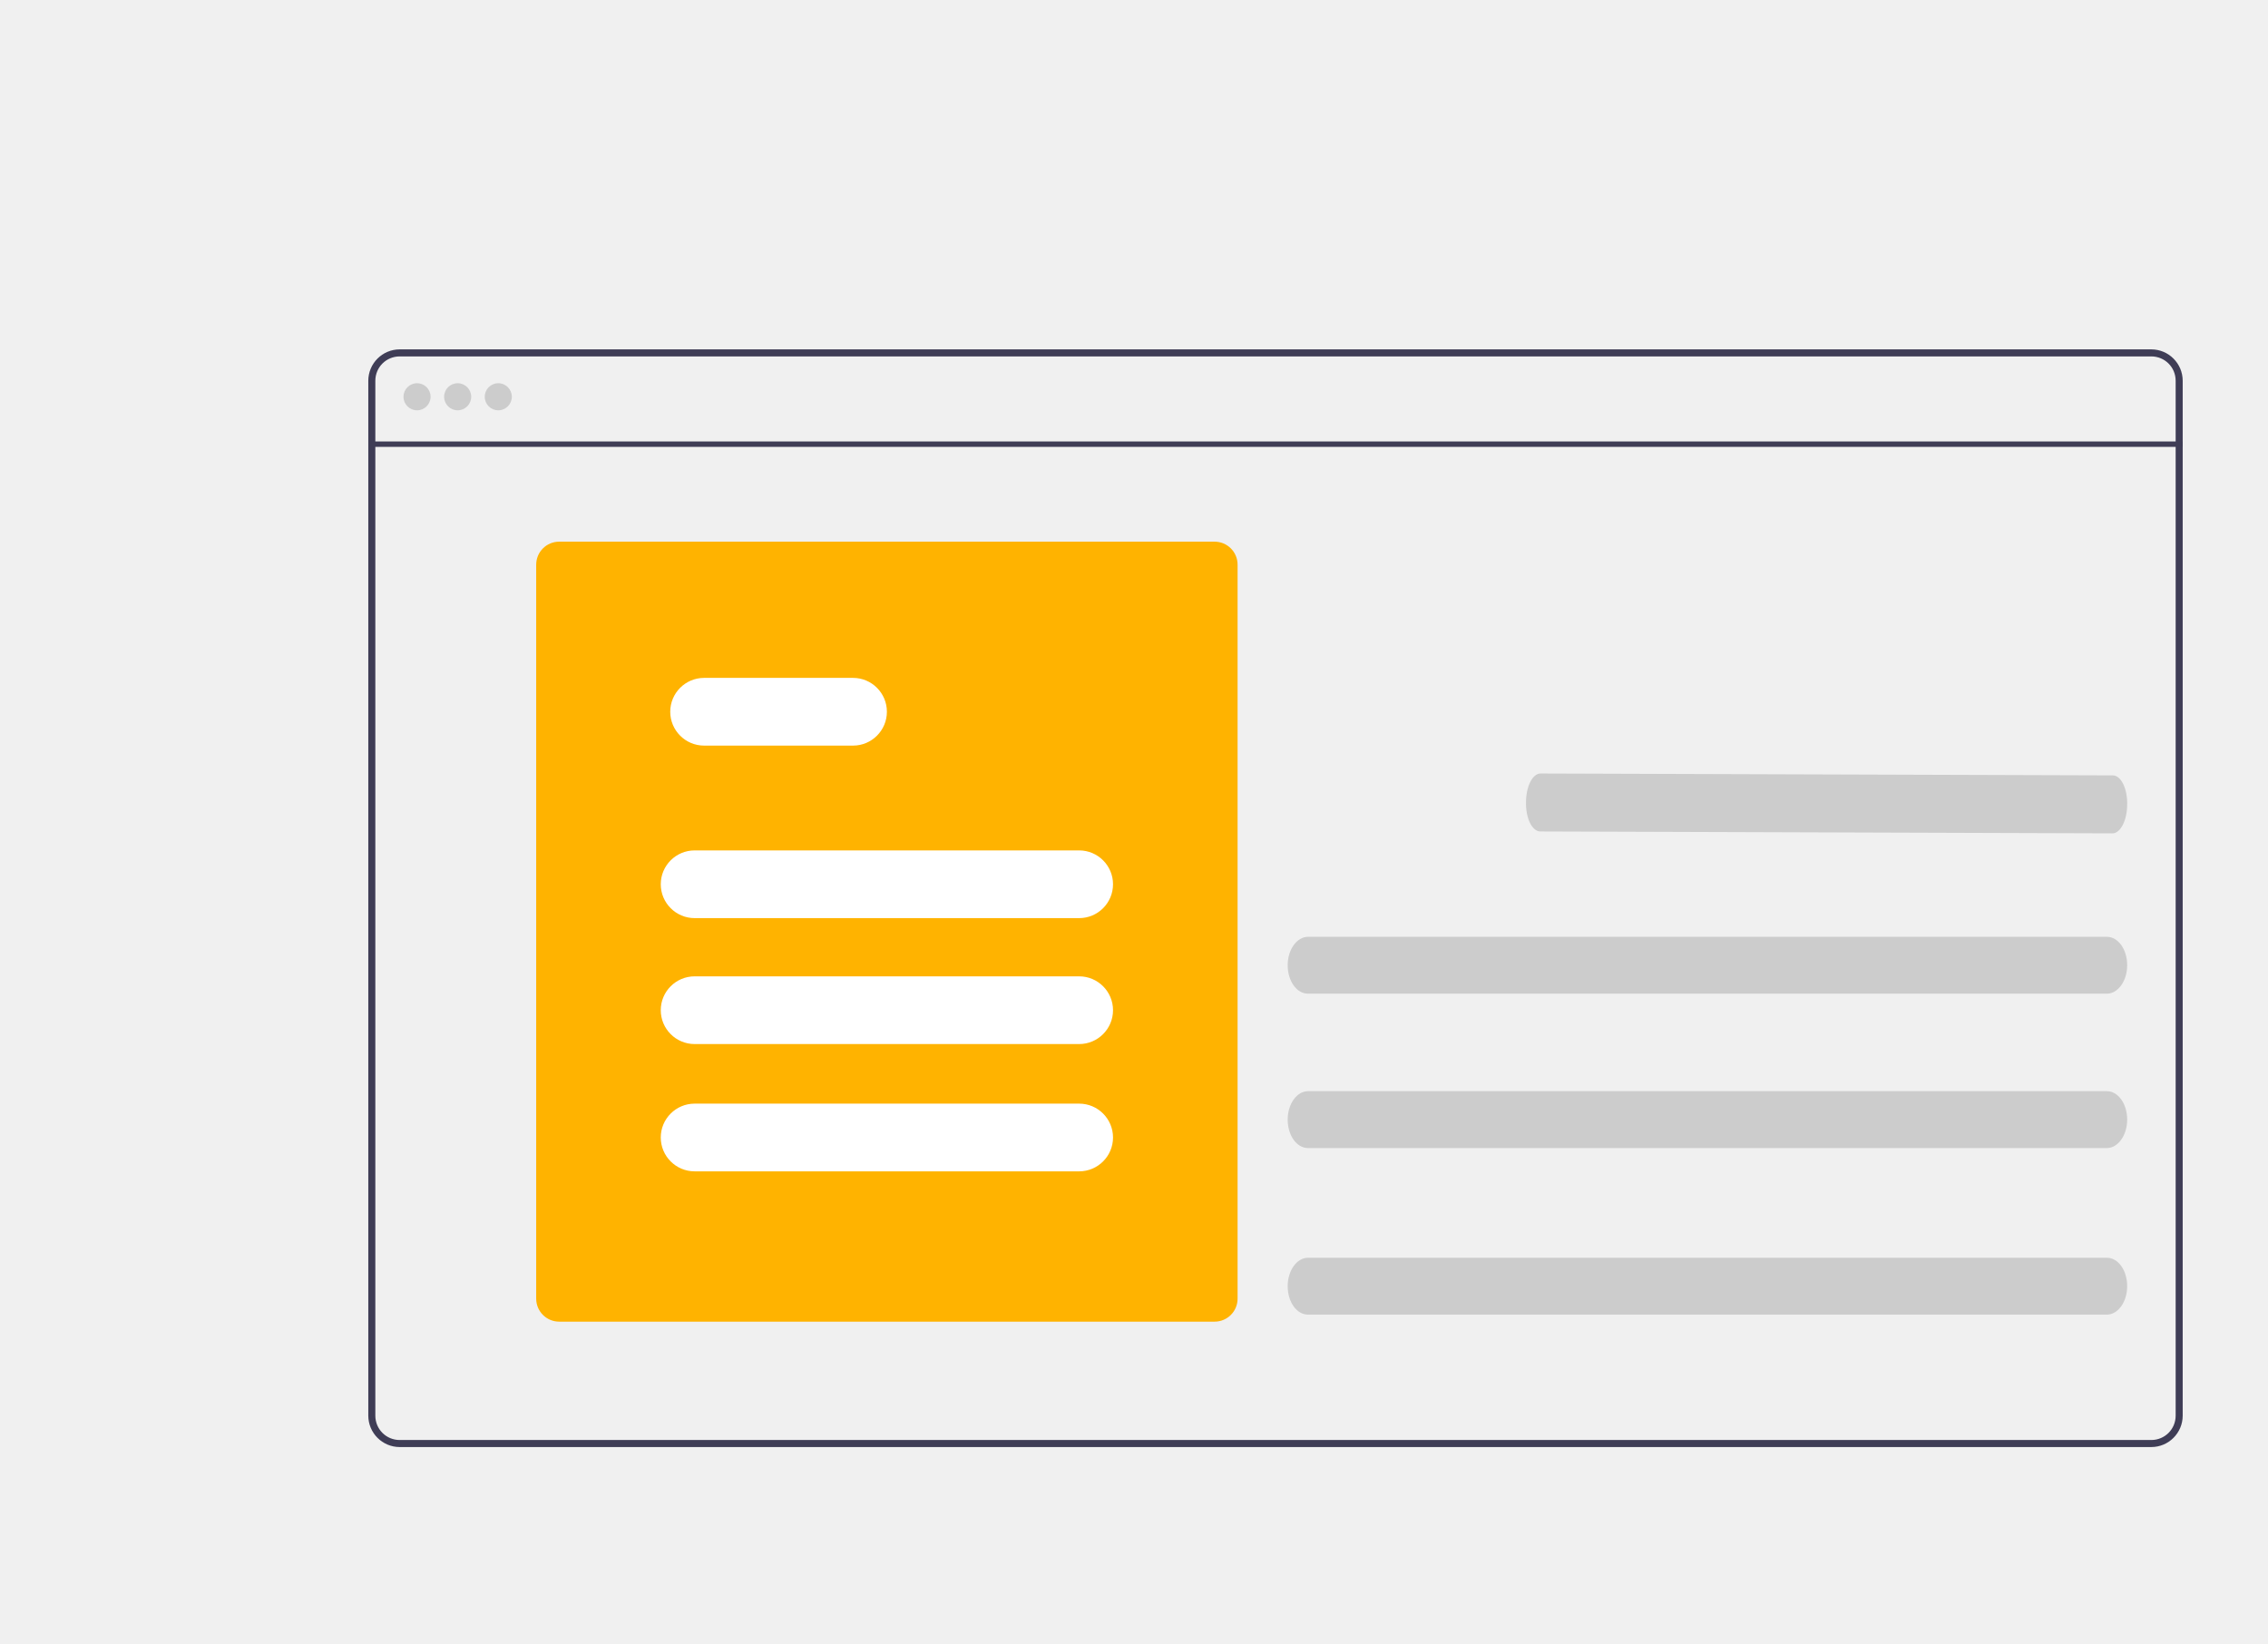
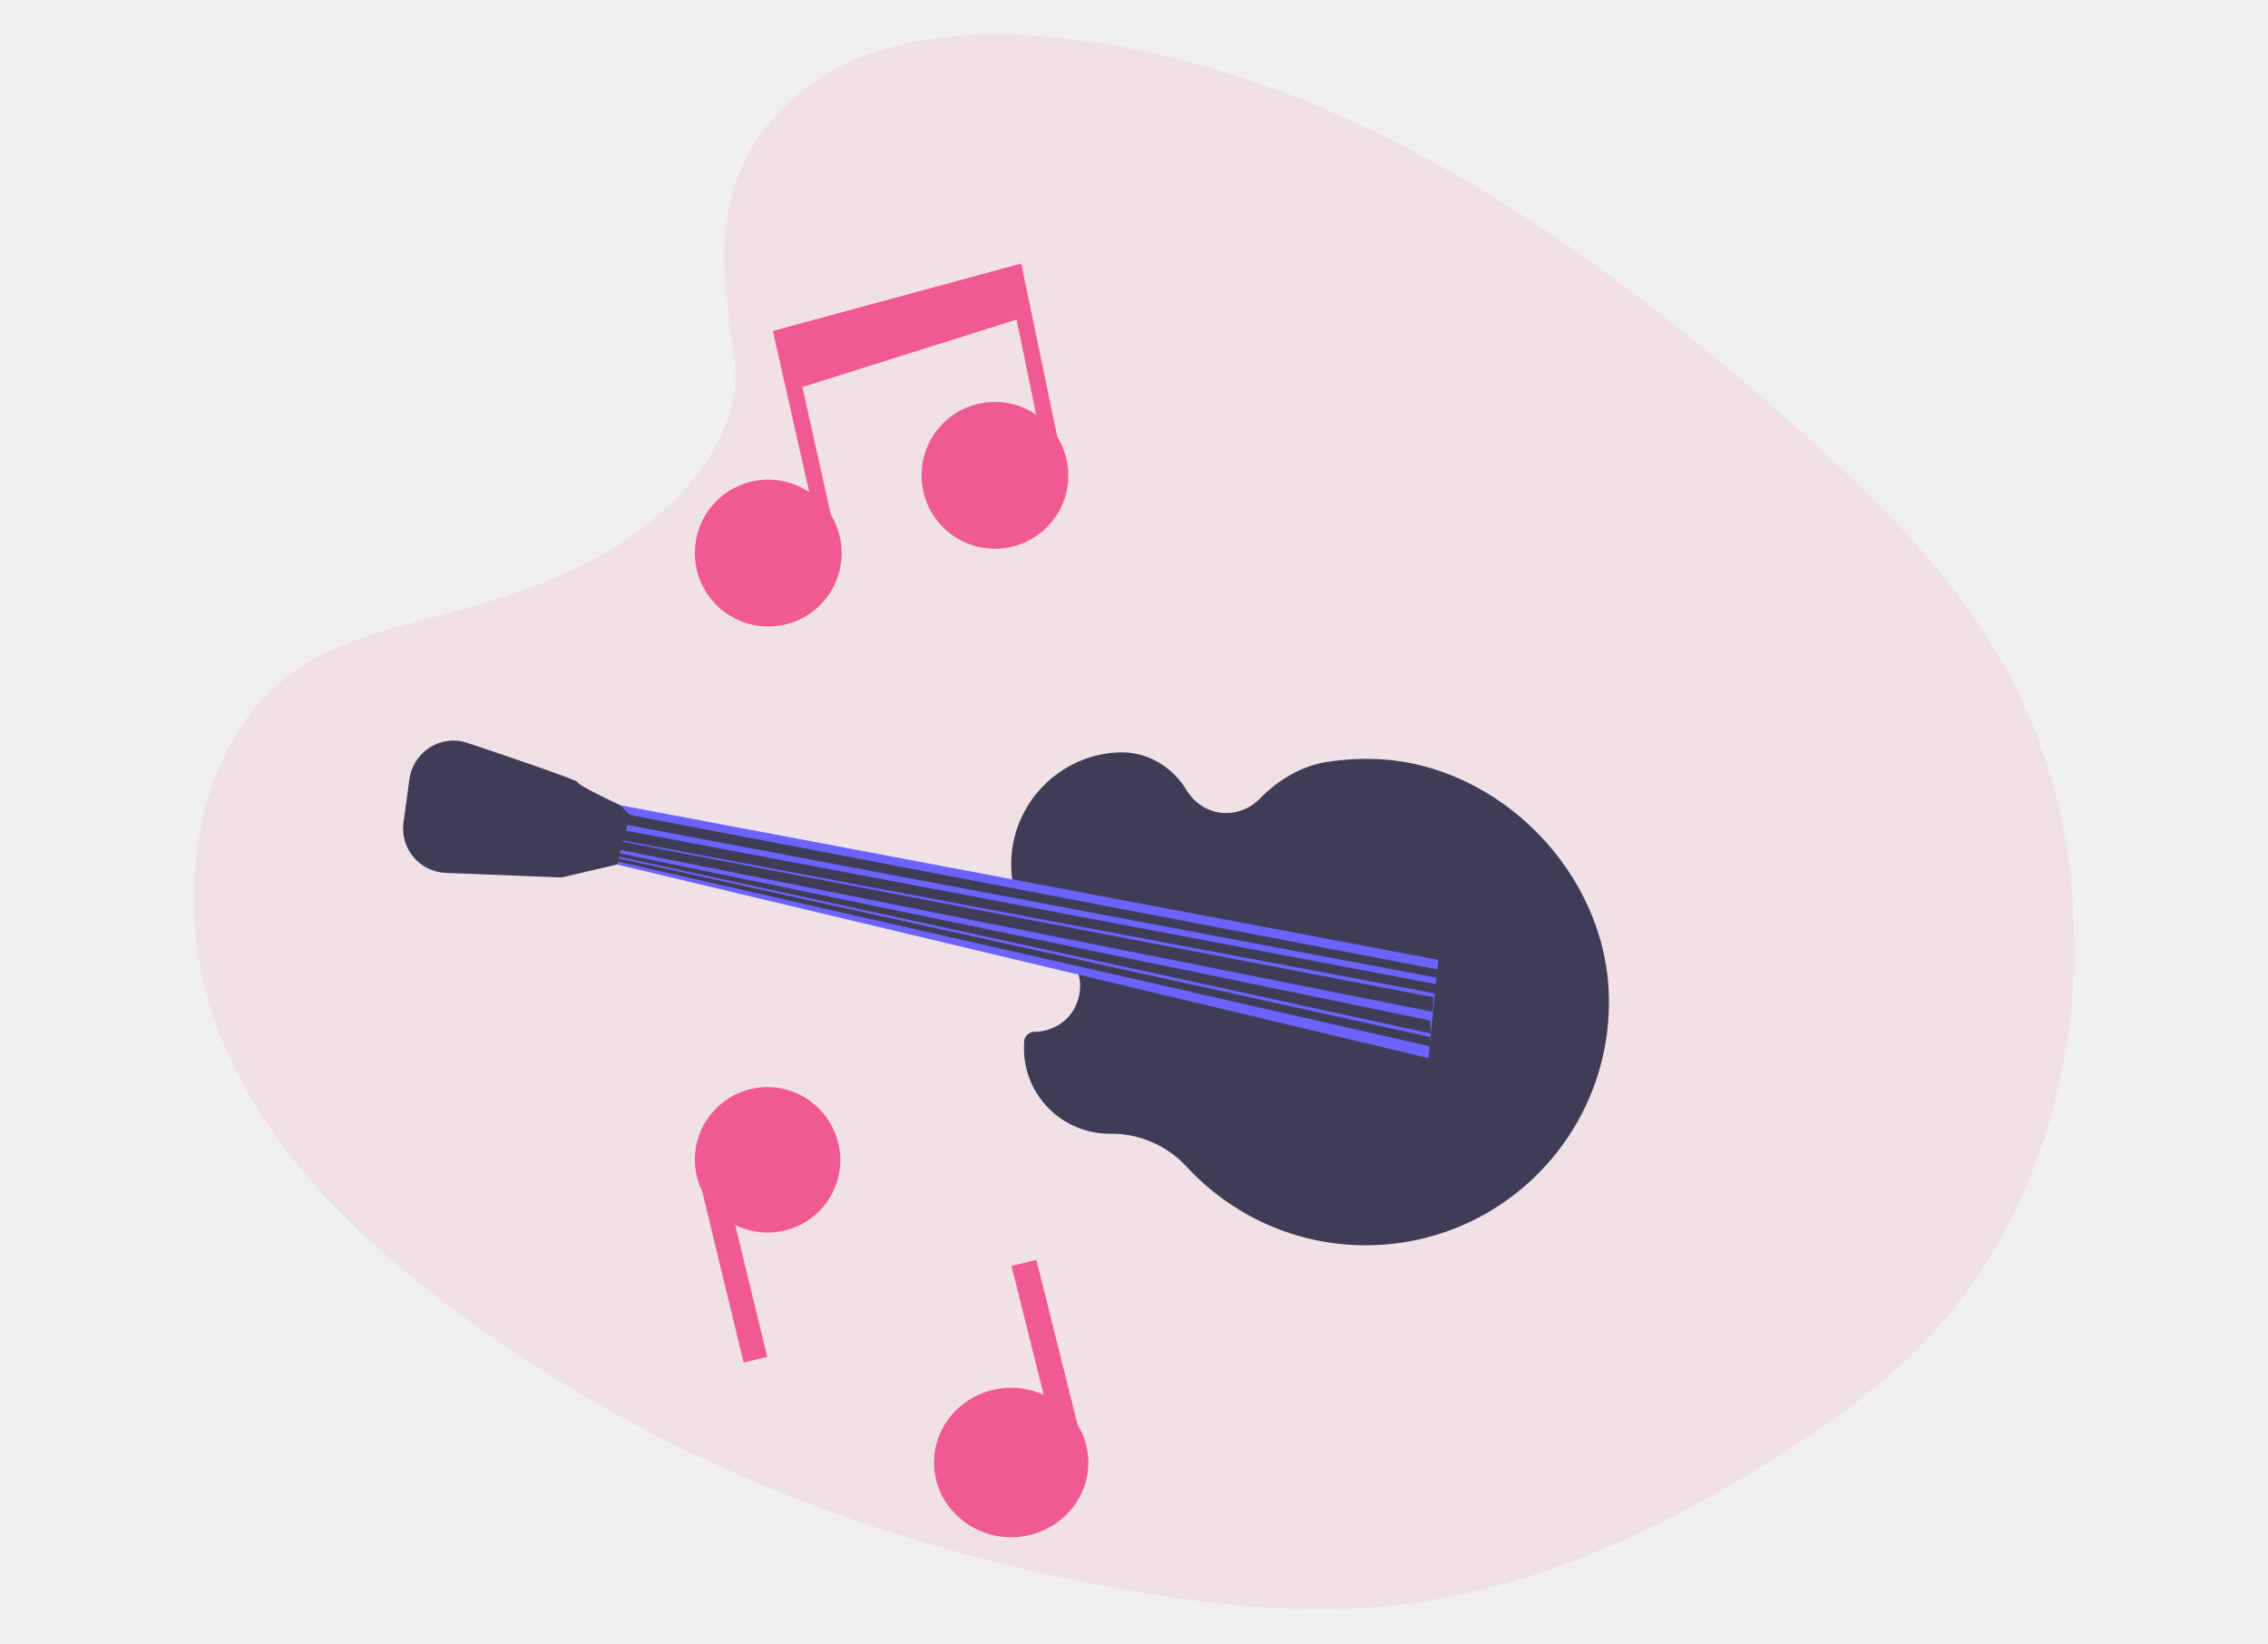
<svg xmlns="http://www.w3.org/2000/svg" version="1.1" id="e3f9207d-45bb-4c5f-8073-de7ce7a37f24" x="0px" y="0px" viewBox="0 0 837.5 607" style="enable-background:new 0 0 837.5 607;" xml:space="preserve">
  <style type="text/css">
- 	.st0{fill:#3F3D56;}
- 	.st1{fill:#CCCCCC;}
- 	.st2{fill:#FFB300;}
- 	.st3{fill:#FFFFFF;}
+ 	.st0{opacity:0.1;fill:#F05A90;enable-background:new    ;}
+ 	.st1{fill:#3F3D56;}
+ 	.st2{fill:#6C63FF;}
+ 	.st3{fill:#F05A90;}
</style>
-   <path class="st0" d="M794.4,129H147.6c-6.4,0-11.6,5.2-11.6,11.6v382.1c0,6.4,5.2,11.6,11.6,11.6h646.8c6.4,0,11.6-5.2,11.6-11.6  V140.6C806,134.2,800.8,129,794.4,129z M803.4,522.7c0,5-4,9-9,9H147.6c-5,0-9-4-9-9V140.6c0-5,4-9,9-9h646.8c5,0,9,4,9,9V522.7z" />
-   <rect x="137" y="163" class="st0" width="669" height="2" />
-   <circle class="st1" cx="154" cy="146.5" r="5" />
-   <circle class="st1" cx="169" cy="146.5" r="5" />
-   <circle class="st1" cx="184" cy="146.5" r="5" />
-   <path class="st2" d="M448.5,488h-242c-4.7,0-8.5-3.8-8.5-8.5v-271c0-4.7,3.8-8.5,8.5-8.5h242c4.7,0,8.5,3.8,8.5,8.5v271  C457,484.2,453.2,488,448.5,488z" />
-   <path class="st3" d="M398.5,339h-142c-6.9,0-12.5-5.6-12.5-12.5s5.6-12.5,12.5-12.5h142c6.9,0,12.5,5.6,12.5,12.5  S405.4,339,398.5,339z" />
-   <path class="st3" d="M398.5,385.5h-142c-6.9,0-12.5-5.6-12.5-12.5s5.6-12.5,12.5-12.5h142c6.9,0,12.5,5.6,12.5,12.5  S405.4,385.5,398.5,385.5z" />
-   <path class="st3" d="M398.5,432.5h-142c-6.9,0-12.5-5.6-12.5-12.5s5.6-12.5,12.5-12.5h142c6.9,0,12.5,5.6,12.5,12.5  S405.4,432.5,398.5,432.5z" />
-   <path class="st3" d="M315,275.3h-55c-6.9,0-12.5-5.6-12.5-12.5s5.6-12.5,12.5-12.5h55c6.9,0,12.5,5.6,12.5,12.5  S321.9,275.3,315,275.3z" />
-   <path class="st1" d="M568.9,285.6l211.3,0.7c3,0,5.4,4.8,5.3,10.7l0,0c0,5.9-2.5,10.7-5.4,10.7L568.8,307c-3,0-5.4-4.8-5.3-10.7l0,0  C563.5,290.4,565.9,285.6,568.9,285.6z" />
-   <path class="st1" d="M483,345.9h295c4.2,0,7.5,4.7,7.5,10.5l0,0c0,5.8-3.4,10.5-7.5,10.5H483c-4.2,0-7.5-4.7-7.5-10.5l0,0  C475.5,350.6,478.9,345.9,483,345.9z" />
-   <path class="st1" d="M483,402.9h295c4.2,0,7.5,4.7,7.5,10.5l0,0c0,5.8-3.4,10.5-7.5,10.5H483c-4.2,0-7.5-4.7-7.5-10.5l0,0  C475.5,407.6,478.9,402.9,483,402.9z" />
-   <path class="st1" d="M483,464.4h295c4.2,0,7.5,4.7,7.5,10.5l0,0c0,5.8-3.4,10.5-7.5,10.5H483c-4.2,0-7.5-4.7-7.5-10.5l0,0  C475.5,469.1,478.9,464.4,483,464.4z" />
+   <g>
+     <path class="st0" d="M766,349.9c0,0.4,0,0.9,0,1.3c-0.1,7.6-0.5,15.2-1.3,22.8c0,0.1,0,0.1,0,0.1c-0.1,0.6-0.1,1.3-0.2,1.9   c-0.1,1-0.2,2.2-0.4,3.2c-1.7,13-4.5,25.8-8.3,38.2l0,0c-5.2,16.9-12.5,33-21.8,48c-2.9,4.6-5.9,9.1-9.1,13.3l0,0   c-1.7,2.3-3.5,4.5-5.3,6.7c-1.3,1.6-2.6,3-3.9,4.5l-0.8,0.9c-7,7.6-14.5,14.8-22.4,21.3c-13.1,10.8-27.1,20.2-41.4,29   c-0.8,0.5-1.6,1-2.4,1.5c-0.1,0.1-0.1,0.1-0.1,0.1c-19.4,11.7-39.5,22.3-60.2,30.7c-22.6,9.3-46.1,16-70.1,19   c-33.5,4.1-67.3,0.7-100.7-5c-27.7-4.8-55-11.3-81.9-19.5l-4.5-1.4c-2.3-0.7-4.6-1.5-6.8-2.2c-13.8-4.5-27.5-9.7-40.9-15.2   c-33.9-14-66.2-31.3-96.6-51.8c-3.9-2.6-7.6-5.3-11.4-7.9c-5.3-3.8-10.4-7.6-15.5-11.7l-3.2-2.4c-13.4-10.5-25.9-22-37.6-34.4   c-15.6-17-28.9-36.1-37.6-58c-1.4-3.4-2.7-6.9-3.8-10.5l-0.1-0.4c-0.6-1.8-1.1-3.6-1.6-5.5c-0.7-2.7-1.3-5.4-1.9-8.2   c-0.1-0.5-0.2-1-0.3-1.6c-1.7-9.3-2.5-18.8-2.3-28.2c0.1-8.3,1.2-16.6,2.9-24.6l0,0c1.8-8.4,4.5-16.6,8.2-24.4l0,0   c3.3-7,7.5-13.5,12.5-19.4l0,0c3.6-4.1,7.5-7.8,11.8-11.1c7.9-5.9,16.6-9.9,25.6-13.1l0,0c4.2-1.5,8.5-2.8,12.8-4.1   c3-0.9,6.2-1.7,9.2-2.5l9.1-2.4c5.8-1.6,11.6-3.2,17.3-5c15.6-4.8,30.8-10.5,44.9-19.1c2.2-1.3,4.5-2.8,6.8-4.5   c2.9-2,5.7-4.2,8.6-6.5l0,0c2.8-2.4,5.6-5,8.3-7.6c0.4-0.4,0.8-0.8,1.2-1.3c2.2-2.3,4.3-4.7,6.2-7.2c1-1.2,1.9-2.4,2.7-3.7   c1.2-1.8,2.4-3.5,3.5-5.3l0,0c5.3-9.1,8.7-19.2,8.3-29.8c-0.1-1.8-0.2-3.5-0.4-5.2c-1-6.4-1.9-12.6-2.5-18.8   c-2.8-25.2-1.6-48.2,17.4-69.7c23.5-26.7,60.6-32.2,94.2-30.1c97.3,6.2,186,61.8,263.8,127.9c6.8,5.7,13.4,11.5,20,17.4   c1.6,1.5,3.3,3,5,4.5c12.3,11.1,24.4,22.6,35.7,34.9c0.9,1,1.9,2,2.7,3c0.5,0.6,1.1,1.3,1.6,1.9c3.5,4,6.9,8.1,10.2,12.2   c8.9,11.1,16.7,22.9,23.4,35.5c10.2,19.7,17.2,40.8,20.6,62.8l0,0c1.3,7.9,2.1,16,2.4,24.1c0.1,2.4,0.2,4.8,0.2,7.1   c0,0.7,0,1.5,0,2.3C766,347.8,766,348.8,766,349.9z" />
+     <path class="st1" d="M381.8,381c6.7,0,13-3.9,15.6-10c2-4.7,1.8-9.1,0.3-13c0.4-0.2,1-0.4,1.4-0.6c-0.7-0.3-1.4-0.6-2.1-1   c-2.4-4.8-7.1-8.3-12.5-9.2c-6.8-7.3-11.1-17.1-11.1-28c-0.1-22.3,18-40.9,40.2-41.4c0.1,0,0.4,0,0.5,0c9.9-0.1,19,5.5,24.1,14   c3,5,8.4,8.4,14.6,8.4c4.8,0,9.1-2,12.2-5.1c6.7-6.9,15.1-12.1,24.6-13.7c6.2-1,12.7-1.4,19.3-1.1c45.3,2.2,84.3,42.4,85.2,87.7   c1.1,50.5-39.5,91.8-89.8,91.8c-26.1,0-49.7-11.2-66.1-29c-7.3-7.9-17.5-12.3-28.2-12.2c-0.1,0-0.2,0-0.3,0   c-17.4,0-31.6-14.1-31.6-31.6c0-1,0.1-1.9,0.1-2.9C378.5,382.5,380.1,381,381.8,381L381.8,381L381.8,381z" />
+     <polygon class="st2" points="531.1,354.4 229,297.3 227.8,319.2 527.5,390.7  " />
+     <path class="st1" d="M232.6,300.9l-3.6-3.6c0,0-15.7-7.3-15.7-8.5c0-0.7-23.3-8.7-40.7-14.5c-9.7-3.3-20,3.2-21.4,13.4l-2.2,16   c-1.3,9.6,5.9,18.2,15.6,18.6l42.7,1.7l20.6-4.8C227.8,319.2,232.6,300.9,232.6,300.9z" />
+     <polygon class="st1" points="530.5,361 531.2,358 228.9,300.2 228.4,304  " />
+     <polygon class="st1" points="529.8,366.8 530.5,363.4 228.5,306.2 228.4,310  " />
+     <polygon class="st1" points="529.1,373.6 529.3,368.2 228.3,310.5 228.4,313.7  " />
+     <polygon class="st1" points="528.3,381.6 528.1,376.8 227.9,314.9 227.6,316.1  " />
+     <polygon class="st1" points="528.3,386.4 528.1,382.9 228.3,316.9 228.1,318.1  " />
+     <path class="st3" d="M377.1,97.3l-91.7,24.9l13.4,59.5c-4.3-2.9-9.5-4.6-15.1-4.6c-15,0-27.1,12.1-27.1,27.1s12.1,27.1,27.1,27.1   s27.1-12.1,27.1-27.1c0-5.2-1.5-10-4-14.2l-10.5-47.1l79.1-24.9l7.2,35.1c-4.3-3-9.6-4.7-15.2-4.7c-15,0-27.1,12.1-27.1,27.1   s12.1,27.1,27.1,27.1c15,0,27.1-12.1,27.1-27.1c0-5.3-1.6-10.2-4.1-14.3L377.1,97.3z" />
+     <path class="st3" d="M283.4,401.4c-14.8,0-26.8,12-26.8,26.8c0,4.2,1,8.2,2.7,11.7l15.3,63.2l8.7-2.1l-11.8-48.7   c3.6,1.8,7.6,2.8,12,2.8c14.8,0,26.8-12,26.8-26.8C310.2,413.5,298.2,401.4,283.4,401.4L283.4,401.4z" />
+     <path class="st3" d="M397.9,526l-15.2-60.8l-9.2,2.2l11.9,47.6c-3.6-1.6-7.7-2.6-12-2.6c-15.7,0-28.5,12.4-28.5,27.6   s12.8,27.6,28.5,27.6c15.7,0,28.5-12.4,28.5-27.6C401.9,534.8,400.4,530.1,397.9,526L397.9,526z" />
+   </g>
</svg>
